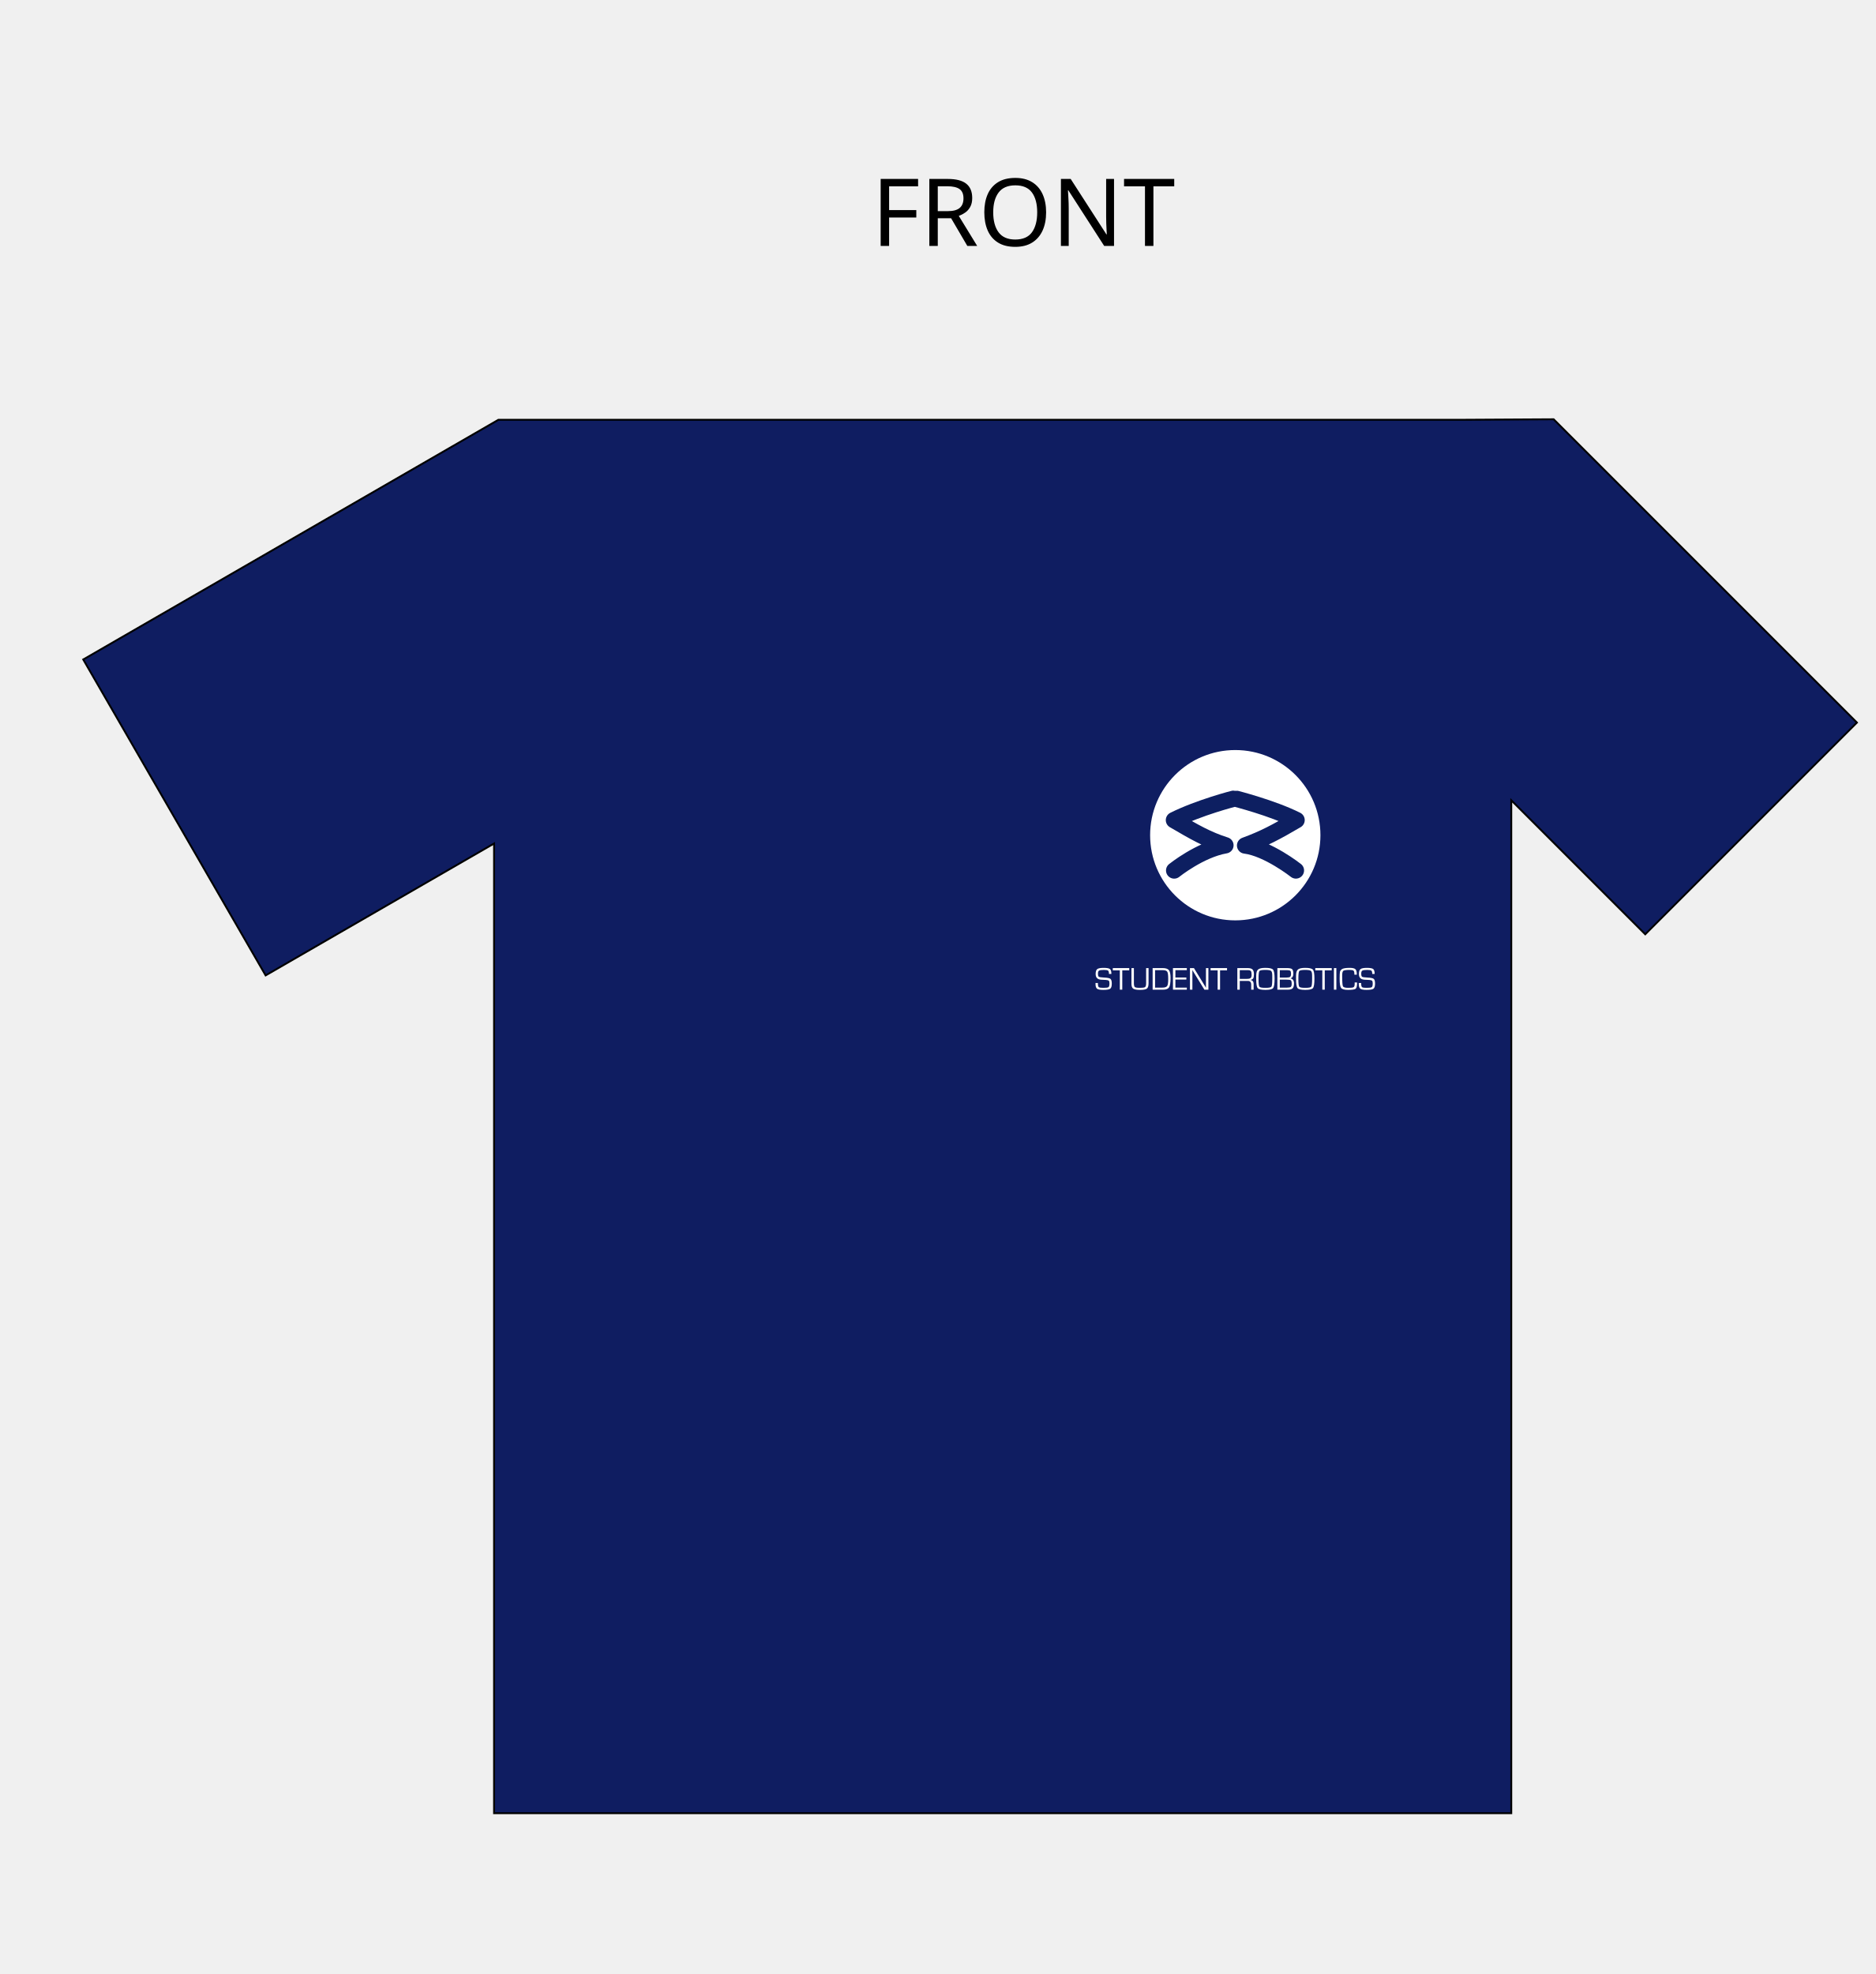
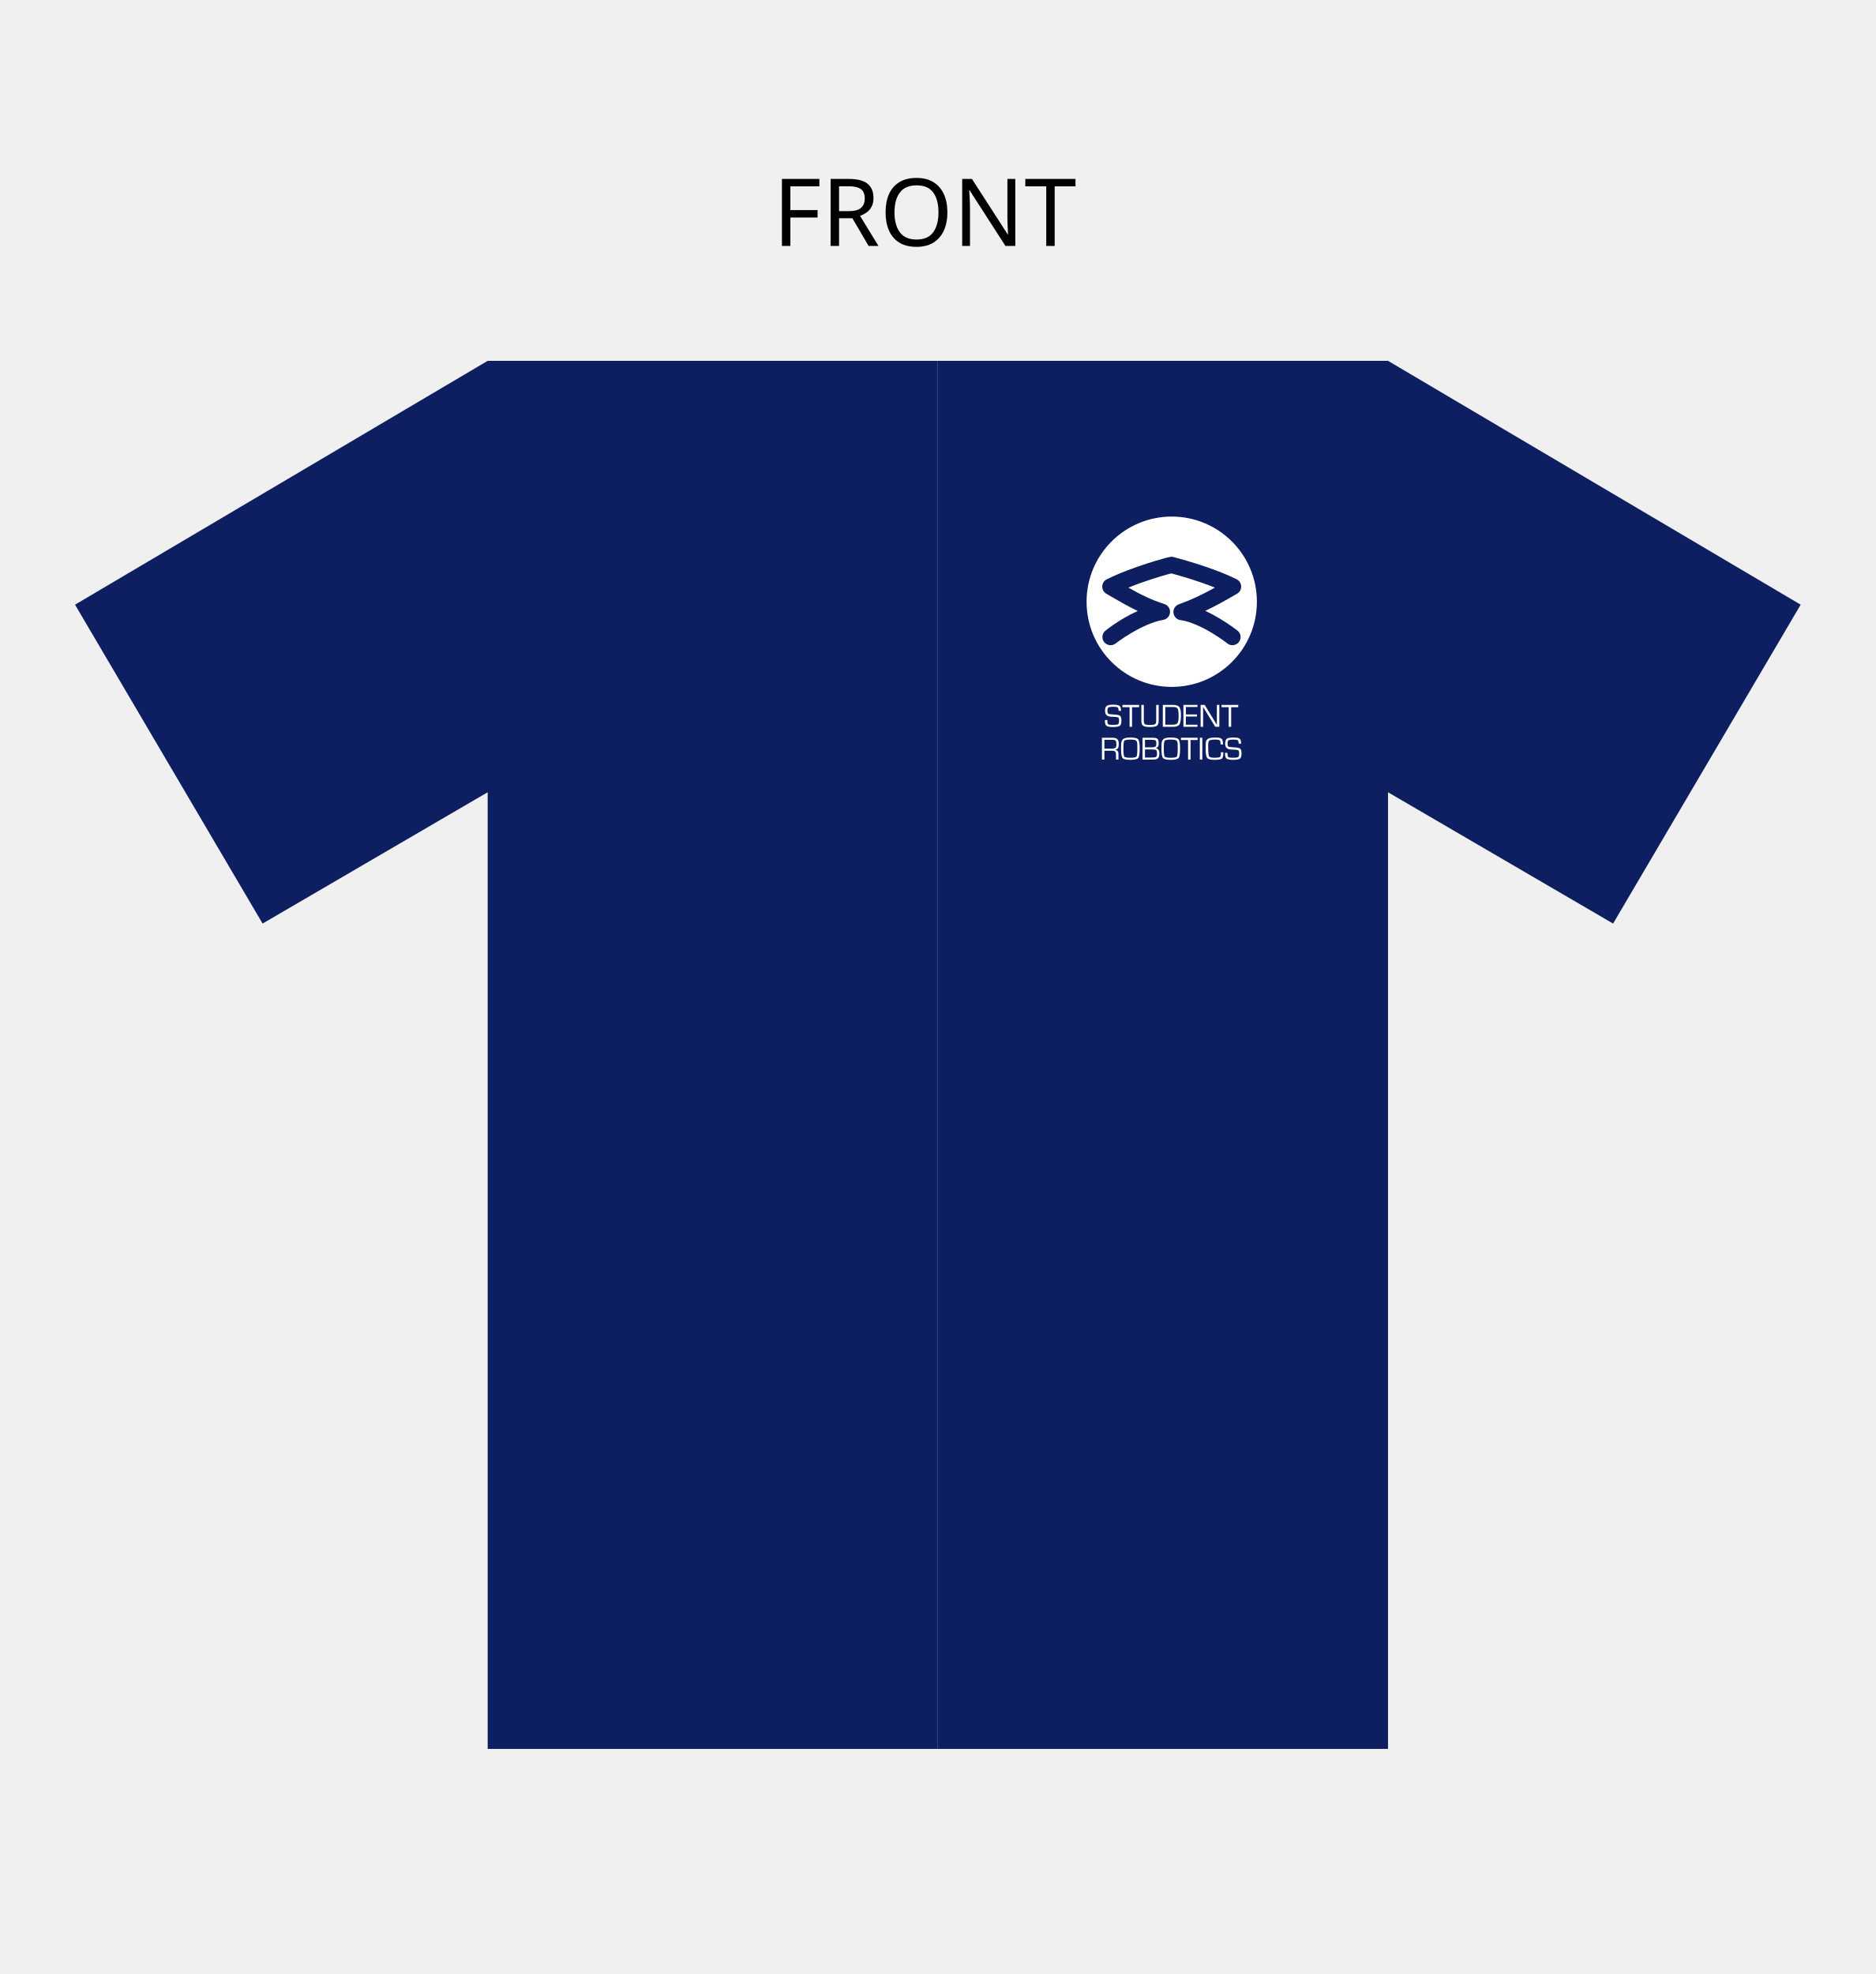
<svg xmlns="http://www.w3.org/2000/svg" xmlns:xlink="http://www.w3.org/1999/xlink" width="1000" height="1052.362" id="svg7985" version="1.1">
  <defs id="defs7987">
    <clipPath id="clipPath20" clipPathUnits="userSpaceOnUse">
      <path id="path22" d="M 0,1125.9 0,0 l 2834.68,0 0,1125.9 -2834.68,0 z" />
    </clipPath>
    <radialGradient r="198.275" fy="485.019" fx="279.545" cy="485.019" cx="279.545" gradientTransform="matrix(0.4603364,1.636268,-1.648631,0.4638141,935.5144,-211.36)" gradientUnits="userSpaceOnUse" id="radialGradient3305" xlink:href="#linearGradient3307" />
    <radialGradient r="198.275" fy="467.989" fx="285.653" cy="467.989" cx="285.653" gradientTransform="matrix(0.7792208,0.7915819,-0.7599434,0.7480763,418.7113,-108.2201)" gradientUnits="userSpaceOnUse" id="radialGradient3297" xlink:href="#linearGradient3247" />
    <radialGradient r="198.275" fy="467.989" fx="285.653" cy="467.989" cx="285.653" gradientTransform="matrix(0.7792208,0.7915819,-0.7599434,0.7480763,418.7113,-108.2201)" gradientUnits="userSpaceOnUse" id="radialGradient3288" xlink:href="#linearGradient3247" />
    <radialGradient gradientTransform="matrix(0.7792208,0.7915819,-0.7599434,0.7480763,418.7113,-108.2201)" gradientUnits="userSpaceOnUse" r="198.275" fy="467.989" fx="285.653" cy="467.989" cx="285.653" id="radialGradient3253" xlink:href="#linearGradient3247" />
    <linearGradient id="linearGradient3239">
      <stop id="stop3241" offset="0" style="stop-color:#ffffff;stop-opacity:1;" />
      <stop id="stop3243" offset="1" style="stop-color:#000000;stop-opacity:0;" />
    </linearGradient>
    <linearGradient id="linearGradient3247">
      <stop id="stop3249" offset="0" style="stop-color:#ffffff;stop-opacity:1;" />
      <stop id="stop3251" offset="1" style="stop-color:#253571;stop-opacity:1;" />
    </linearGradient>
    <linearGradient id="linearGradient3307">
      <stop style="stop-color:#ffffff;stop-opacity:1;" offset="0" id="stop3309" />
      <stop id="stop3313" offset="0.362" style="stop-color:#ffffff;stop-opacity:0.515;" />
      <stop style="stop-color:#253571;stop-opacity:0.356;" offset="0.771" id="stop3328" />
      <stop style="stop-color:#253571;stop-opacity:1;" offset="1" id="stop3324" />
    </linearGradient>
    <linearGradient id="linearGradient3307-2">
      <stop id="stop3309-2" offset="0" style="stop-color:#ffffff;stop-opacity:1;" />
      <stop style="stop-color:#ffffff;stop-opacity:0.515;" offset="0.362" id="stop3313-4" />
      <stop id="stop3328-7" offset="0.771" style="stop-color:#253571;stop-opacity:0.356;" />
      <stop id="stop3324-0" offset="1" style="stop-color:#253571;stop-opacity:1;" />
    </linearGradient>
    <linearGradient id="linearGradient3247-2">
      <stop style="stop-color:#ffffff;stop-opacity:1;" offset="0" id="stop3249-3" />
      <stop style="stop-color:#253571;stop-opacity:1;" offset="1" id="stop3251-6" />
    </linearGradient>
    <linearGradient id="linearGradient3239-6">
      <stop style="stop-color:#ffffff;stop-opacity:1;" offset="0" id="stop3241-8" />
      <stop style="stop-color:#000000;stop-opacity:0;" offset="1" id="stop3243-3" />
    </linearGradient>
    <radialGradient xlink:href="#linearGradient3247-2" id="radialGradient3253-4" cx="285.653" cy="467.989" fx="285.653" fy="467.989" r="198.275" gradientUnits="userSpaceOnUse" gradientTransform="matrix(0.7792208,0.7915819,-0.7599434,0.7480763,418.7113,-108.2201)" />
    <radialGradient xlink:href="#linearGradient3247-2" id="radialGradient3288-9" gradientUnits="userSpaceOnUse" gradientTransform="matrix(0.7792208,0.7915819,-0.7599434,0.7480763,418.7113,-108.2201)" cx="285.653" cy="467.989" fx="285.653" fy="467.989" r="198.275" />
    <radialGradient xlink:href="#linearGradient3247-2" id="radialGradient3297-4" gradientUnits="userSpaceOnUse" gradientTransform="matrix(0.7792208,0.7915819,-0.7599434,0.7480763,418.7113,-108.2201)" cx="285.653" cy="467.989" fx="285.653" fy="467.989" r="198.275" />
    <radialGradient xlink:href="#linearGradient3307-2" id="radialGradient3305-5" gradientUnits="userSpaceOnUse" gradientTransform="matrix(0.4603364,1.636268,-1.648631,0.4638141,935.5144,-211.36)" cx="279.545" cy="485.019" fx="279.545" fy="485.019" r="198.275" />
    <clipPath clipPathUnits="userSpaceOnUse" id="clipPath20-5">
      <path d="M 0,1125.9 0,0 l 2834.68,0 0,1125.9 -2834.68,0 z" id="path22-2" />
    </clipPath>
  </defs>
  <g id="layer1">
-     <path style="fill:#0f1d61;stroke:#000000;stroke-width:1px;stroke-linecap:butt;stroke-linejoin:miter;stroke-opacity:1;fill-opacity:1" d="m 780,223.791 -514.286,0 -221.336,127.788 97.238,168.421 121.788,-70.314 0,516.962 542.31,0 0,-540 71.429,71.429 L 990,385.219 835.714,230.934 828.304,223.523 780,223.791 z" id="path7995" />
+     <g transform="translate(0,-30)" id="g3456">
+       <path style="fill:#0d1f61;fill-opacity:1;stroke:none;stroke-width:1px;stroke-linecap:butt;stroke-linejoin:miter;stroke-opacity:1" d="m 740,222.362 220,130 -100,170 -120,-70 0,510 -240,0 0,-740 z" id="path3454" />
+       <path id="path7995-1" d="m 260,222.362 -220,130 100,170 120,-70 0,510 240,0 0,-740 z" style="fill:#0d1f61;fill-opacity:1;stroke:none;stroke-width:1px;stroke-linecap:butt;stroke-linejoin:miter;stroke-opacity:1" />
+     </g>
    <g id="g9826" transform="matrix(0.1681753,0,0,0.1681753,475.04,389.0955)">
      <g transform="translate(0.7545468,-329.2554)" id="layer2" />
    </g>
-     <g transform="translate(-1.732836,47.47143)" id="layer1-5">
-       <g transform="matrix(0.1576008,0,0,0.1576008,482.0034,386.7804)" id="g9826-4">
-         <g id="layer1-0" transform="translate(0.7545468,-329.2554)" style="fill:#f9f9f9">
-           <g transform="matrix(6.345144,0,0,6.345144,-3059.135,-2257.127)" id="layer1-1">
-             <g transform="matrix(0.1576008,0,0,0.1576008,482.0034,386.7804)" id="g9826-7">
-               <g id="layer1-0-4" transform="translate(0.7545468,-329.2554)">
-                 <g transform="translate(2.5581229e-5,132.8952)" id="g2930-5">
-                   <g style="fill:#ffffff" transform="matrix(1.466217,0,0,1.466217,868.0509,-372.4415)" id="g2863-7">
-                     <path style="fill:#ffffff;fill-opacity:1;fill-rule:nonzero;stroke:none" id="path2266-2" d="M 544.472,547.791 A 196.475,196.475 0 0 1 347.998,744.266 196.475,196.475 0 0 1 151.523,547.791 196.475,196.475 0 0 1 347.998,351.316 196.475,196.475 0 0 1 544.472,547.791 Z" transform="translate(-168.9385,-22.06092)" />
-                     <path id="path3255-3" style="fill:#ffffff;fill-opacity:1;stroke:#0d1f61;stroke-width:37.7;stroke-linecap:round;stroke-linejoin:round;stroke-miterlimit:4;stroke-opacity:1" d="m 38.102,607.088 c 0,0 59.599,-47.982 118.188,-58.084 C 114.874,535.872 84.064,518.195 37.597,490.92 94.166,462.636 177.238,440.471 178.587,440.977 c 1.349,0.505 85.284,21.599 141.852,49.883 -46.467,27.274 -75.761,42.931 -118.693,58.589 52.528,6.566 117.178,57.579 117.178,57.579" />
-                   </g>
-                   <g transform="translate(-2.2312435e-5,81.58042)" id="text2834-8" style="font-size:109.557px;font-style:normal;font-variant:normal;font-weight:normal;font-stretch:normal;text-align:start;line-height:90%;writing-mode:lr-tb;text-anchor:start;fill:#ffffff;fill-opacity:1;stroke:none;font-family:Eurostile;-inkscape-font-specification:Eurostile">
-                     <path id="path2849-1" d="m 711.515,786.114 -8.185,0 c -5e-5,-5.884 -0.981,-9.611 -2.942,-11.18 -1.962,-1.605 -6.58,-2.407 -13.855,-2.407 -8.63,7e-5 -14.194,0.767 -16.69,2.3 -2.496,1.498 -3.745,4.868 -3.745,10.11 -1e-5,5.884 0.981,9.469 2.942,10.752 1.961,1.284 7.792,2.158 17.493,2.621 11.376,0.499 18.598,1.944 21.665,4.333 3.103,2.389 4.654,7.739 4.654,16.048 -6e-5,8.987 -1.783,14.8 -5.349,17.439 -3.531,2.639 -11.359,3.959 -23.484,3.959 -10.521,0 -17.528,-1.32 -21.023,-3.959 -3.459,-2.675 -5.189,-8.042 -5.189,-16.102 l -0.053,-3.263 8.185,0 0,1.819 c -1e-5,6.526 0.999,10.592 2.996,12.197 1.997,1.569 7.115,2.354 15.353,2.354 9.451,0 15.264,-0.785 17.439,-2.354 2.175,-1.605 3.263,-5.849 3.263,-12.732 -5e-5,-4.458 -0.749,-7.418 -2.247,-8.88 -1.462,-1.498 -4.547,-2.389 -9.255,-2.675 l -8.559,-0.428 -8.131,-0.428 c -12.375,-0.856 -18.563,-7.275 -18.563,-19.258 -10e-6,-8.309 1.801,-13.855 5.403,-16.637 3.602,-2.782 10.788,-4.173 21.558,-4.173 10.913,7e-5 18.028,1.302 21.344,3.905 3.317,2.568 4.975,8.113 4.975,16.637" />
-                     <path id="path2851-9" d="m 748.319,773.97 0,65.37 -8.238,0 0,-65.37 -23.805,0 0,-7.65 55.634,0 0,7.65 -23.591,0" />
-                     <path id="path2853-0" d="m 828.988,766.321 8.238,0 0,51.141 c -7e-5,9.272 -1.872,15.371 -5.617,18.295 -3.709,2.889 -11.519,4.333 -23.431,4.333 -11.163,0 -18.759,-1.391 -22.789,-4.173 -3.994,-2.817 -5.991,-8.149 -5.991,-15.995 l 0,-2.461 0,-51.141 8.238,0 0,51.141 c -2e-5,6.919 1.123,11.27 3.37,13.053 2.247,1.747 7.775,2.621 16.583,2.621 9.558,0 15.513,-0.856 17.867,-2.568 2.354,-1.747 3.531,-6.116 3.531,-13.106 l 0,-51.141" />
-                     <path id="path2855-4" d="m 851.028,839.341 0,-73.02 33.809,0 c 10.449,8e-5 17.528,2.3 21.237,6.901 3.709,4.601 5.563,13.409 5.563,26.426 -7e-5,15.834 -1.658,26.408 -4.975,31.722 -3.281,5.314 -9.861,7.971 -19.739,7.971 l -35.895,0 m 8.238,-6.954 23.805,0 c 8.737,10e-6 14.372,-1.747 16.904,-5.242 2.532,-3.495 3.798,-11.287 3.798,-23.377 -6e-5,-13.267 -1.106,-21.665 -3.317,-25.196 -2.175,-3.531 -7.418,-5.296 -15.727,-5.296 l -25.463,0 0,59.111" />
-                     <path id="path2857-4" d="m 928.007,773.275 0,24.875 37.072,0 0,6.954 -37.072,0 0,27.282 38.677,0 0,6.954 -46.915,0 0,-73.02 46.915,0 0,6.954 -38.677,0" />
-                     <path id="path2859-9" d="m 1039.65,766.321 0,73.02 -13.534,0 -30.599,-49.696 -4.975,-8.185 -2.461,-4.066 -2.461,-4.066 -0.214,0 0.053,2.728 0.053,2.782 0,5.456 0,55.046 -8.238,0 0,-73.02 13.481,0 26.694,43.545 6.954,11.448 3.477,5.67 3.424,5.724 0.214,0 -0.054,-2.728 -0.053,-2.782 0,-5.456 0,-55.42 8.238,0" />
-                     <path id="path2861-0" d="m 1079.129,773.97 0,65.37 -8.238,0 0,-65.37 -23.805,0 0,-7.65 55.634,0 0,7.65 -23.591,0" />
-                     <path id="path2863-4" d="m 1137.545,839.341 0,-73.02 34.772,0 c 7.846,8e-5 13.373,1.551 16.583,4.654 3.21,3.103 4.814,8.488 4.814,16.155 -10e-5,6.74 -0.874,11.448 -2.621,14.123 -1.748,2.639 -5.082,4.351 -10.003,5.135 l 0,0.16 c 7.739,0.571 11.608,5.278 11.608,14.123 l 0,18.67 -8.238,0 0,-16.797 c 0,-8.523 -3.691,-12.785 -11.073,-12.785 l -2.728,0 -24.875,0 0,29.582 -8.238,0 m 8.238,-36.537 23.805,0 c 6.277,4e-5 10.556,-0.945 12.839,-2.835 2.282,-1.926 3.424,-5.528 3.424,-10.806 -10e-5,-6.598 -0.856,-10.895 -2.568,-12.892 -1.676,-1.997 -5.296,-2.996 -10.859,-2.996 l -26.64,0 0,29.529" />
-                     <path id="path2865-9" d="m 1232.497,765.572 c 13.802,7e-5 22.432,2.015 25.891,6.045 3.459,4.03 5.189,14.105 5.189,30.224 0,17.368 -1.658,28.085 -4.975,32.15 -3.317,4.066 -12.018,6.098 -26.105,6.098 -14.015,0 -22.717,-2.015 -26.105,-6.045 -3.352,-4.03 -5.029,-14.443 -5.029,-31.241 l 0,-5.135 0.107,-6.901 c 0,-9.7 2.175,-16.316 6.526,-19.846 4.386,-3.566 12.553,-5.349 24.5,-5.349 m -0.053,6.954 c -11.555,7e-5 -18.313,1.284 -20.274,3.852 -1.961,2.568 -2.942,11.377 -2.942,26.426 0,15.085 0.981,23.912 2.942,26.48 1.962,2.568 8.72,3.852 20.274,3.852 11.591,0 18.366,-1.284 20.328,-3.852 1.962,-2.568 2.942,-11.394 2.942,-26.48 l 0,-4.761 -0.053,-6.901 c 0,-8.06 -1.355,-13.177 -4.066,-15.353 -2.711,-2.175 -9.094,-3.263 -19.151,-3.263" />
-                     <path id="path2867-6" d="m 1272.993,839.341 0,-73.02 32.311,0 c 8.951,8e-5 14.8,1.23 17.546,3.691 2.782,2.461 4.173,7.668 4.173,15.62 -10e-5,8.096 -3.121,13.213 -9.361,15.353 l 0,0.16 c 7.739,1.855 11.608,7.578 11.608,17.172 -10e-5,7.739 -1.534,13.177 -4.601,16.316 -3.031,3.138 -8.327,4.708 -15.888,4.708 l -35.788,0 m 8.238,-40.923 21.665,0 c 6.883,5e-5 11.305,-0.82 13.267,-2.461 1.997,-1.64 2.996,-5.296 2.996,-10.966 0,-4.921 -0.874,-8.095 -2.621,-9.522 -1.712,-1.462 -5.51,-2.193 -11.394,-2.193 l -23.912,0 0,25.142 m 0,33.969 17.493,0 7.436,-0.053 c 6.277,10e-6 10.378,-0.802 12.304,-2.407 1.961,-1.64 2.942,-5.082 2.942,-10.324 -10e-5,-6.526 -0.981,-10.521 -2.942,-11.983 -1.962,-1.498 -7.293,-2.247 -15.995,-2.247 l -21.237,0 0,27.015" />
-                     <path id="path2869-3" d="m 1367.303,765.572 c 13.802,7e-5 22.432,2.015 25.891,6.045 3.459,4.03 5.189,14.105 5.189,30.224 -10e-5,17.368 -1.658,28.085 -4.975,32.15 -3.317,4.066 -12.018,6.098 -26.105,6.098 -14.016,0 -22.717,-2.015 -26.105,-6.045 -3.352,-4.03 -5.029,-14.443 -5.029,-31.241 l 0,-5.135 0.107,-6.901 c 0,-9.7 2.175,-16.316 6.526,-19.846 4.386,-3.566 12.553,-5.349 24.5,-5.349 m -0.053,6.954 c -11.555,7e-5 -18.313,1.284 -20.274,3.852 -1.962,2.568 -2.942,11.377 -2.942,26.426 0,15.085 0.981,23.912 2.942,26.48 1.961,2.568 8.72,3.852 20.274,3.852 11.59,0 18.366,-1.284 20.328,-3.852 1.961,-2.568 2.942,-11.394 2.942,-26.48 l 0,-4.761 -0.053,-6.901 c -10e-5,-8.06 -1.355,-13.177 -4.066,-15.353 -2.71,-2.175 -9.094,-3.263 -19.151,-3.263" />
-                     <path id="path2871-9" d="m 1433.262,773.97 0,65.37 -8.238,0 0,-65.37 -23.805,0 0,-7.65 55.634,0 0,7.65 -23.591,0" />
-                     <path id="path2873-2" d="m 1472.527,766.321 0,73.02 -8.238,0 0,-73.02 8.238,0" />
-                     <path id="path2875-9" d="m 1534.42,814.947 8.185,0 0,2.782 c 0,9.95 -1.694,16.173 -5.082,18.67 -3.388,2.461 -11.912,3.691 -25.57,3.691 -12.232,0 -20.007,-2.175 -23.324,-6.526 -3.317,-4.387 -4.975,-14.675 -4.975,-30.866 0,-12.66 0.374,-20.613 1.123,-23.859 0.749,-3.281 2.889,-6.205 6.419,-8.773 4.137,-2.996 13.07,-4.493 26.801,-4.494 9.308,7e-5 15.567,1.444 18.776,4.333 3.245,2.889 4.868,8.47 4.868,16.744 l 0.053,1.979 -8.185,0 -0.053,-2.247 c -10e-5,-5.884 -0.963,-9.665 -2.889,-11.341 -1.89,-1.676 -6.188,-2.514 -12.892,-2.514 -11.769,7e-5 -18.955,0.981 -21.558,2.942 -2.603,1.962 -3.905,7.4 -3.905,16.316 0,20.506 0.874,32.525 2.621,36.055 1.747,3.531 7.721,5.296 17.921,5.296 9.7,0 15.745,-0.767 18.135,-2.3 2.425,-1.533 3.638,-5.385 3.638,-11.555 l -0.107,-4.333" />
-                     <path id="path2877-1" d="m 1602.091,786.114 -8.185,0 c 0,-5.884 -0.981,-9.611 -2.942,-11.18 -1.962,-1.605 -6.58,-2.407 -13.855,-2.407 -8.63,7e-5 -14.194,0.767 -16.69,2.3 -2.496,1.498 -3.745,4.868 -3.745,10.11 0,5.884 0.981,9.469 2.942,10.752 1.961,1.284 7.792,2.158 17.493,2.621 11.376,0.499 18.598,1.944 21.665,4.333 3.103,2.389 4.654,7.739 4.654,16.048 -10e-5,8.987 -1.783,14.8 -5.349,17.439 -3.531,2.639 -11.359,3.959 -23.484,3.959 -10.521,0 -17.528,-1.32 -21.023,-3.959 -3.459,-2.675 -5.189,-8.042 -5.189,-16.102 l -0.053,-3.263 8.185,0 0,1.819 c 0,6.526 0.999,10.592 2.996,12.197 1.997,1.569 7.115,2.354 15.353,2.354 9.451,0 15.264,-0.785 17.439,-2.354 2.175,-1.605 3.263,-5.849 3.263,-12.732 -10e-5,-4.458 -0.749,-7.418 -2.247,-8.88 -1.462,-1.498 -4.547,-2.389 -9.255,-2.675 l -8.559,-0.428 -8.131,-0.428 c -12.375,-0.856 -18.563,-7.275 -18.563,-19.258 0,-8.309 1.801,-13.855 5.403,-16.637 3.602,-2.782 10.788,-4.173 21.558,-4.173 10.913,7e-5 18.028,1.302 21.344,3.905 3.317,2.568 4.975,8.113 4.975,16.637" />
-                   </g>
-                   <g transform="translate(4.2687565e-5,81.58042)" id="text9837-8" style="font-size:178.385px;font-style:normal;font-variant:normal;font-weight:normal;font-stretch:normal;fill:#ffffff;fill-opacity:1;stroke:none;font-family:Eurostile;-inkscape-font-specification:Eurostile" />
-                 </g>
-               </g>
-               <g id="layer2-2" transform="translate(0.7545468,-329.2554)" />
-             </g>
-           </g>
-         </g>
-         <g id="layer2-6" transform="translate(0.7545468,-329.2554)" />
+     <g id="g3996" transform="translate(-307.7412,-96.56854)">
+       <g id="g3992">
+         <path style="fill:#ffffff;fill-opacity:1;fill-rule:nonzero;stroke:none" d="m 977.836,417.356 a 45.401,45.401 0 0 1 -45.401,45.401 45.401,45.401 0 0 1 -45.401,-45.401 45.401,45.401 0 0 1 45.401,-45.401 45.401,45.401 0 0 1 45.401,45.401 z" id="path2266" />
+         <path id="path3255" d="m 932.495,393.344 c -0.232,-4.6e-4 -0.307,0.07 -0.421,0.075 -0.227,0.012 -0.34,0.029 -0.44,0.043 -0.2,0.028 -0.32,0.053 -0.449,0.079 -0.259,0.053 -0.522,0.114 -0.845,0.193 -0.646,0.158 -1.503,0.382 -2.558,0.673 -2.111,0.583 -4.997,1.432 -8.295,2.493 -6.595,2.122 -14.797,5.07 -21.688,8.516 a 4.356,4.356 0 0 0 -0.257,7.653 c 6.323,3.712 11.526,6.719 16.783,9.227 -9.843,4.381 -17.193,10.467 -17.193,10.467 a 4.356,4.356 0 1 0 5.463,6.786 c 0,0 13.569,-10.497 25.319,-12.522 a 4.356,4.356 0 0 0 0.577,-8.445 c -6.821,-2.163 -12.313,-4.871 -19.159,-8.748 4.361,-1.762 8.885,-3.373 12.824,-4.641 3.174,-1.022 5.962,-1.84 7.947,-2.388 0.905,-0.25 1.586,-0.426 2.1,-0.554 0.577,0.155 1.372,0.37 2.37,0.648 2.032,0.566 4.849,1.378 8.052,2.384 3.951,1.242 8.474,2.813 12.823,4.54 -6.691,3.729 -12.08,6.302 -19.262,8.922 a 4.356,4.356 0 0 0 0.952,8.414 c 4.91,0.614 11.396,3.652 16.397,6.639 5.001,2.987 8.522,5.763 8.522,5.763 a 4.356,4.356 0 1 0 5.396,-6.839 c 0,0 -3.949,-3.117 -9.452,-6.404 -2.317,-1.383 -4.918,-2.814 -7.681,-4.087 5.307,-2.514 10.499,-5.367 16.99,-9.177 a 4.356,4.356 0 0 0 -0.257,-7.652 c -6.919,-3.46 -15.178,-6.344 -21.816,-8.43 -3.319,-1.043 -6.226,-1.881 -8.327,-2.466 -1.05,-0.293 -1.9,-0.522 -2.493,-0.681 -0.296,-0.08 -0.53,-0.142 -0.683,-0.183 -0.077,-0.021 -0.135,-0.036 -0.158,-0.043 -0.023,-0.006 -0.284,-0.117 0.277,0.093 -0.738,-0.276 -1.126,-0.347 -1.358,-0.348 z m -1.251,8.649 c 0.069,0.019 0.139,0.038 0.225,0.061 0.089,0.024 0.237,0.064 0.357,0.096 -0.144,-0.025 -0.347,-0.083 -0.583,-0.157 z" style="color:#000000;font-style:normal;font-variant:normal;font-weight:normal;font-stretch:normal;font-size:medium;line-height:normal;font-family:sans-serif;text-indent:0;text-align:start;text-decoration:none;text-decoration-line:none;text-decoration-style:solid;text-decoration-color:#000000;letter-spacing:normal;word-spacing:normal;text-transform:none;direction:ltr;block-progression:tb;writing-mode:lr-tb;baseline-shift:baseline;text-anchor:start;white-space:normal;clip-rule:nonzero;display:inline;overflow:visible;visibility:visible;opacity:1;isolation:auto;mix-blend-mode:normal;color-interpolation:sRGB;color-interpolation-filters:linearRGB;solid-color:#000000;solid-opacity:1;fill:#0d1f61;fill-opacity:1;fill-rule:nonzero;stroke:none;stroke-width:37.7;stroke-linecap:round;stroke-linejoin:round;stroke-miterlimit:4;stroke-dasharray:none;stroke-dashoffset:0;stroke-opacity:1;color-rendering:auto;image-rendering:auto;shape-rendering:auto;text-rendering:auto;enable-background:accumulate" />
+       </g>
+       <g id="g3975">
+         <path d="m 905.395,475.524 -1.307,0 q 0,-1.41 -0.47,-1.786 -0.47,-0.385 -2.213,-0.385 -2.068,0 -2.666,0.367 -0.598,0.359 -0.598,1.615 0,1.41 0.47,1.718 0.47,0.308 2.794,0.419 2.726,0.12 3.461,0.692 0.743,0.573 0.743,2.563 0,2.153 -0.854,2.786 -0.846,0.632 -3.751,0.632 -2.521,0 -3.358,-0.632 -0.829,-0.641 -0.829,-2.572 l -0.009,-0.521 1.307,0 0,0.291 q 0,1.564 0.479,1.948 0.479,0.376 2.452,0.376 2.264,0 2.786,-0.376 0.521,-0.385 0.521,-2.034 0,-1.068 -0.359,-1.418 -0.35,-0.359 -1.478,-0.427 l -1.367,-0.068 -1.299,-0.068 q -2.965,-0.205 -2.965,-3.076 0,-1.991 0.863,-2.657 0.863,-0.666 3.444,-0.666 2.615,0 3.409,0.624 0.795,0.615 0.795,2.657 z" style="font-style:normal;font-variant:normal;font-weight:normal;font-stretch:normal;font-size:17.5px;line-height:100%;font-family:Eurostile;-inkscape-font-specification:Eurostile;text-align:center;letter-spacing:0px;word-spacing:0px;text-anchor:middle;fill:#ffffff;fill-opacity:1;stroke:none;stroke-width:1px;stroke-linecap:butt;stroke-linejoin:miter;stroke-opacity:1" id="path3390" />
+         <path d="m 911.274,473.584 0,10.442 -1.316,0 0,-10.442 -3.802,0 0,-1.222 8.887,0 0,1.222 -3.768,0 z" style="font-style:normal;font-variant:normal;font-weight:normal;font-stretch:normal;font-size:17.5px;line-height:100%;font-family:Eurostile;-inkscape-font-specification:Eurostile;text-align:center;letter-spacing:0px;word-spacing:0px;text-anchor:middle;fill:#ffffff;fill-opacity:1;stroke:none;stroke-width:1px;stroke-linecap:butt;stroke-linejoin:miter;stroke-opacity:1" id="path3392" />
+         <path d="m 924.159,472.362 1.316,0 0,8.169 q 0,2.222 -0.897,2.922 -0.889,0.692 -3.743,0.692 -2.675,0 -3.64,-0.667 -0.957,-0.675 -0.957,-2.555 l 0,-0.393 0,-8.169 1.316,0 0,8.169 q 0,1.658 0.538,2.085 0.538,0.419 2.649,0.419 2.29,0 2.854,-0.41 0.564,-0.419 0.564,-2.094 l 0,-8.169 z" style="font-style:normal;font-variant:normal;font-weight:normal;font-stretch:normal;font-size:17.5px;line-height:100%;font-family:Eurostile;-inkscape-font-specification:Eurostile;text-align:center;letter-spacing:0px;word-spacing:0px;text-anchor:middle;fill:#ffffff;fill-opacity:1;stroke:none;stroke-width:1px;stroke-linecap:butt;stroke-linejoin:miter;stroke-opacity:1" id="path3394" />
+         <path d="m 927.68,484.026 0,-11.664 5.4,0 q 2.504,0 3.392,1.102 0.889,1.102 0.889,4.221 0,3.794 -0.795,5.067 -0.786,1.273 -3.153,1.273 l -5.734,0 z m 1.316,-1.111 3.802,0 q 2.094,0 2.7,-0.837 0.607,-0.837 0.607,-3.734 0,-3.179 -0.53,-4.025 -0.521,-0.846 -2.512,-0.846 l -4.067,0 0,9.442 z" style="font-style:normal;font-variant:normal;font-weight:normal;font-stretch:normal;font-size:17.5px;line-height:100%;font-family:Eurostile;-inkscape-font-specification:Eurostile;text-align:center;letter-spacing:0px;word-spacing:0px;text-anchor:middle;fill:#ffffff;fill-opacity:1;stroke:none;stroke-width:1px;stroke-linecap:butt;stroke-linejoin:miter;stroke-opacity:1" id="path3396" />
+         <path d="m 939.976,473.473 0,3.973 5.922,0 0,1.111 -5.922,0 0,4.358 6.178,0 0,1.111 -7.494,0 0,-11.664 7.494,0 0,1.111 -6.178,0 z" style="font-style:normal;font-variant:normal;font-weight:normal;font-stretch:normal;font-size:17.5px;line-height:100%;font-family:Eurostile;-inkscape-font-specification:Eurostile;text-align:center;letter-spacing:0px;word-spacing:0px;text-anchor:middle;fill:#ffffff;fill-opacity:1;stroke:none;stroke-width:1px;stroke-linecap:butt;stroke-linejoin:miter;stroke-opacity:1" id="path3398" />
+         <path d="m 957.809,472.362 0,11.664 -2.162,0 -4.888,-7.938 -0.795,-1.307 -0.393,-0.649 -0.393,-0.649 -0.034,0 0.009,0.436 0.009,0.444 0,0.872 0,8.793 -1.316,0 0,-11.664 2.153,0 4.264,6.956 1.111,1.829 0.555,0.906 0.547,0.914 0.034,0 -0.009,-0.436 -0.009,-0.444 0,-0.872 0,-8.853 1.316,0 z" style="font-style:normal;font-variant:normal;font-weight:normal;font-stretch:normal;font-size:17.5px;line-height:100%;font-family:Eurostile;-inkscape-font-specification:Eurostile;text-align:center;letter-spacing:0px;word-spacing:0px;text-anchor:middle;fill:#ffffff;fill-opacity:1;stroke:none;stroke-width:1px;stroke-linecap:butt;stroke-linejoin:miter;stroke-opacity:1" id="path3400" />
+         <path d="m 964.115,473.584 0,10.442 -1.316,0 0,-10.442 -3.802,0 0,-1.222 8.887,0 0,1.222 -3.768,0 z" style="font-style:normal;font-variant:normal;font-weight:normal;font-stretch:normal;font-size:17.5px;line-height:100%;font-family:Eurostile;-inkscape-font-specification:Eurostile;text-align:center;letter-spacing:0px;word-spacing:0px;text-anchor:middle;fill:#ffffff;fill-opacity:1;stroke:none;stroke-width:1px;stroke-linecap:butt;stroke-linejoin:miter;stroke-opacity:1" id="path3402" />
+         <path d="m 895.226,501.526 0,-11.664 5.554,0 q 1.88,0 2.649,0.743 0.769,0.743 0.769,2.581 0,1.615 -0.419,2.256 -0.419,0.632 -1.598,0.82 l 0,0.026 q 1.854,0.137 1.854,2.256 l 0,2.982 -1.316,0 0,-2.683 q 0,-2.042 -1.769,-2.042 l -0.436,0 -3.973,0 0,4.725 -1.316,0 z m 1.316,-5.836 3.802,0 q 1.504,0 2.051,-0.453 0.547,-0.461 0.547,-1.726 0,-1.581 -0.41,-2.059 -0.402,-0.479 -1.735,-0.479 l -4.255,0 0,4.717 z" style="font-style:normal;font-variant:normal;font-weight:normal;font-stretch:normal;font-size:17.5px;line-height:100%;font-family:Eurostile;-inkscape-font-specification:Eurostile;text-align:center;letter-spacing:0px;word-spacing:0px;text-anchor:middle;fill:#ffffff;fill-opacity:1;stroke:none;stroke-width:1px;stroke-linecap:butt;stroke-linejoin:miter;stroke-opacity:1" id="path3404" />
+         <path d="m 910.393,489.743 q 3.307,0 4.136,0.966 0.829,0.966 0.829,4.828 0,4.161 -0.795,5.136 -0.795,0.974 -4.17,0.974 -3.358,0 -4.17,-0.966 -0.803,-0.966 -0.803,-4.99 l 0,-0.82 0.017,-1.102 q 0,-2.324 1.042,-3.17 1.051,-0.854 3.914,-0.854 z m -0.009,1.111 q -2.769,0 -3.239,0.615 -0.47,0.615 -0.47,4.221 0,3.615 0.47,4.23 0.47,0.615 3.239,0.615 2.777,0 3.247,-0.615 0.47,-0.615 0.47,-4.23 l 0,-0.76 -0.009,-1.102 q 0,-1.931 -0.649,-2.452 -0.649,-0.521 -3.059,-0.521 z" style="font-style:normal;font-variant:normal;font-weight:normal;font-stretch:normal;font-size:17.5px;line-height:100%;font-family:Eurostile;-inkscape-font-specification:Eurostile;text-align:center;letter-spacing:0px;word-spacing:0px;text-anchor:middle;fill:#ffffff;fill-opacity:1;stroke:none;stroke-width:1px;stroke-linecap:butt;stroke-linejoin:miter;stroke-opacity:1" id="path3406" />
+         <path d="m 916.862,501.526 0,-11.664 5.161,0 q 2.145,0 2.803,0.59 0.667,0.59 0.667,2.495 0,1.94 -1.495,2.452 l 0,0.026 q 1.854,0.444 1.854,2.743 0,1.854 -0.735,2.606 -0.726,0.752 -2.538,0.752 l -5.717,0 z m 1.316,-6.537 3.461,0 q 1.649,0 2.119,-0.393 0.479,-0.393 0.479,-1.752 0,-1.179 -0.419,-1.521 -0.41,-0.35 -1.82,-0.35 l -3.82,0 0,4.016 z m 0,5.426 2.794,0 1.188,-0.009 q 1.504,0 1.965,-0.385 0.47,-0.393 0.47,-1.649 0,-1.564 -0.47,-1.914 -0.47,-0.359 -2.555,-0.359 l -3.392,0 0,4.315 z" style="font-style:normal;font-variant:normal;font-weight:normal;font-stretch:normal;font-size:17.5px;line-height:100%;font-family:Eurostile;-inkscape-font-specification:Eurostile;text-align:center;letter-spacing:0px;word-spacing:0px;text-anchor:middle;fill:#ffffff;fill-opacity:1;stroke:none;stroke-width:1px;stroke-linecap:butt;stroke-linejoin:miter;stroke-opacity:1" id="path3408" />
+         <path d="m 931.927,489.743 q 3.307,0 4.136,0.966 0.829,0.966 0.829,4.828 0,4.161 -0.795,5.136 -0.795,0.974 -4.17,0.974 -3.358,0 -4.17,-0.966 -0.803,-0.966 -0.803,-4.99 l 0,-0.82 0.017,-1.102 q 0,-2.324 1.042,-3.17 1.051,-0.854 3.914,-0.854 z m -0.009,1.111 q -2.769,0 -3.239,0.615 -0.47,0.615 -0.47,4.221 0,3.615 0.47,4.23 0.47,0.615 3.239,0.615 2.777,0 3.247,-0.615 0.47,-0.615 0.47,-4.23 l 0,-0.76 -0.009,-1.102 q 0,-1.931 -0.649,-2.452 -0.649,-0.521 -3.059,-0.521 z" style="font-style:normal;font-variant:normal;font-weight:normal;font-stretch:normal;font-size:17.5px;line-height:100%;font-family:Eurostile;-inkscape-font-specification:Eurostile;text-align:center;letter-spacing:0px;word-spacing:0px;text-anchor:middle;fill:#ffffff;fill-opacity:1;stroke:none;stroke-width:1px;stroke-linecap:butt;stroke-linejoin:miter;stroke-opacity:1" id="path3410" />
+         <path d="m 942.462,491.084 0,10.442 -1.316,0 0,-10.442 -3.802,0 0,-1.222 8.887,0 0,1.222 -3.768,0 z" style="font-style:normal;font-variant:normal;font-weight:normal;font-stretch:normal;font-size:17.5px;line-height:100%;font-family:Eurostile;-inkscape-font-specification:Eurostile;text-align:center;letter-spacing:0px;word-spacing:0px;text-anchor:middle;fill:#ffffff;fill-opacity:1;stroke:none;stroke-width:1px;stroke-linecap:butt;stroke-linejoin:miter;stroke-opacity:1" id="path3412" />
+         <path d="m 948.734,489.862 0,11.664 -1.316,0 0,-11.664 1.316,0 z" style="font-style:normal;font-variant:normal;font-weight:normal;font-stretch:normal;font-size:17.5px;line-height:100%;font-family:Eurostile;-inkscape-font-specification:Eurostile;text-align:center;letter-spacing:0px;word-spacing:0px;text-anchor:middle;fill:#ffffff;fill-opacity:1;stroke:none;stroke-width:1px;stroke-linecap:butt;stroke-linejoin:miter;stroke-opacity:1" id="path3414" />
+         <path d="m 958.621,497.63 1.307,0 0,0.444 q 0,2.384 -0.812,2.982 -0.812,0.59 -4.084,0.59 -2.931,0 -3.726,-1.042 -0.795,-1.051 -0.795,-4.93 0,-3.033 0.179,-3.811 0.179,-0.786 1.025,-1.401 0.991,-0.718 4.281,-0.718 2.23,0 2.999,0.692 0.778,0.692 0.778,2.675 l 0.009,0.316 -1.307,0 -0.009,-0.359 q 0,-1.41 -0.461,-1.812 -0.453,-0.402 -2.059,-0.402 -2.82,0 -3.444,0.47 -0.624,0.47 -0.624,2.606 0,4.913 0.419,5.759 0.419,0.846 2.863,0.846 2.324,0 2.897,-0.367 0.581,-0.367 0.581,-1.846 l -0.017,-0.692 z" style="font-style:normal;font-variant:normal;font-weight:normal;font-stretch:normal;font-size:17.5px;line-height:100%;font-family:Eurostile;-inkscape-font-specification:Eurostile;text-align:center;letter-spacing:0px;word-spacing:0px;text-anchor:middle;fill:#ffffff;fill-opacity:1;stroke:none;stroke-width:1px;stroke-linecap:butt;stroke-linejoin:miter;stroke-opacity:1" id="path3416" />
+         <path d="m 969.43,493.024 -1.307,0 q 0,-1.41 -0.47,-1.786 -0.47,-0.385 -2.213,-0.385 -2.068,0 -2.666,0.367 -0.598,0.359 -0.598,1.615 0,1.41 0.47,1.718 0.47,0.308 2.794,0.419 2.726,0.12 3.461,0.692 0.743,0.573 0.743,2.563 0,2.153 -0.854,2.786 -0.846,0.632 -3.751,0.632 -2.521,0 -3.358,-0.632 -0.829,-0.641 -0.829,-2.572 l -0.009,-0.521 1.307,0 0,0.291 q 0,1.564 0.479,1.948 0.479,0.376 2.452,0.376 2.264,0 2.786,-0.376 0.521,-0.385 0.521,-2.034 0,-1.068 -0.359,-1.418 -0.35,-0.359 -1.478,-0.427 l -1.367,-0.068 -1.299,-0.068 q -2.965,-0.205 -2.965,-3.076 0,-1.991 0.863,-2.657 0.863,-0.666 3.444,-0.666 2.615,0 3.409,0.624 0.795,0.615 0.795,2.657 z" style="font-style:normal;font-variant:normal;font-weight:normal;font-stretch:normal;font-size:17.5px;line-height:100%;font-family:Eurostile;-inkscape-font-specification:Eurostile;text-align:center;letter-spacing:0px;word-spacing:0px;text-anchor:middle;fill:#ffffff;fill-opacity:1;stroke:none;stroke-width:1px;stroke-linecap:butt;stroke-linejoin:miter;stroke-opacity:1" id="path3418" />
      </g>
    </g>
-     <text xml:space="preserve" style="font-style:normal;font-weight:normal;font-size:50px;line-height:120%;font-family:Sans;letter-spacing:0px;word-spacing:0px;fill:#000000;fill-opacity:1;stroke:none;stroke-width:1px;stroke-linecap:butt;stroke-linejoin:miter;stroke-opacity:1" x="464.67" y="131.103" id="text4215">
-       <tspan id="tspan4217" x="464.67" y="131.103">FRONT</tspan>
+     <text xml:space="preserve" style="font-style:normal;font-weight:normal;font-size:50px;line-height:120%;font-family:Sans;letter-spacing:0px;word-spacing:0px;fill:#000000;fill-opacity:1;stroke:none;stroke-width:1px;stroke-linecap:butt;stroke-linejoin:miter;stroke-opacity:1" x="412.036" y="131.103" id="text4215">
+       <tspan id="tspan4217" x="412.036" y="131.103">FRONT</tspan>
    </text>
  </g>
</svg>
